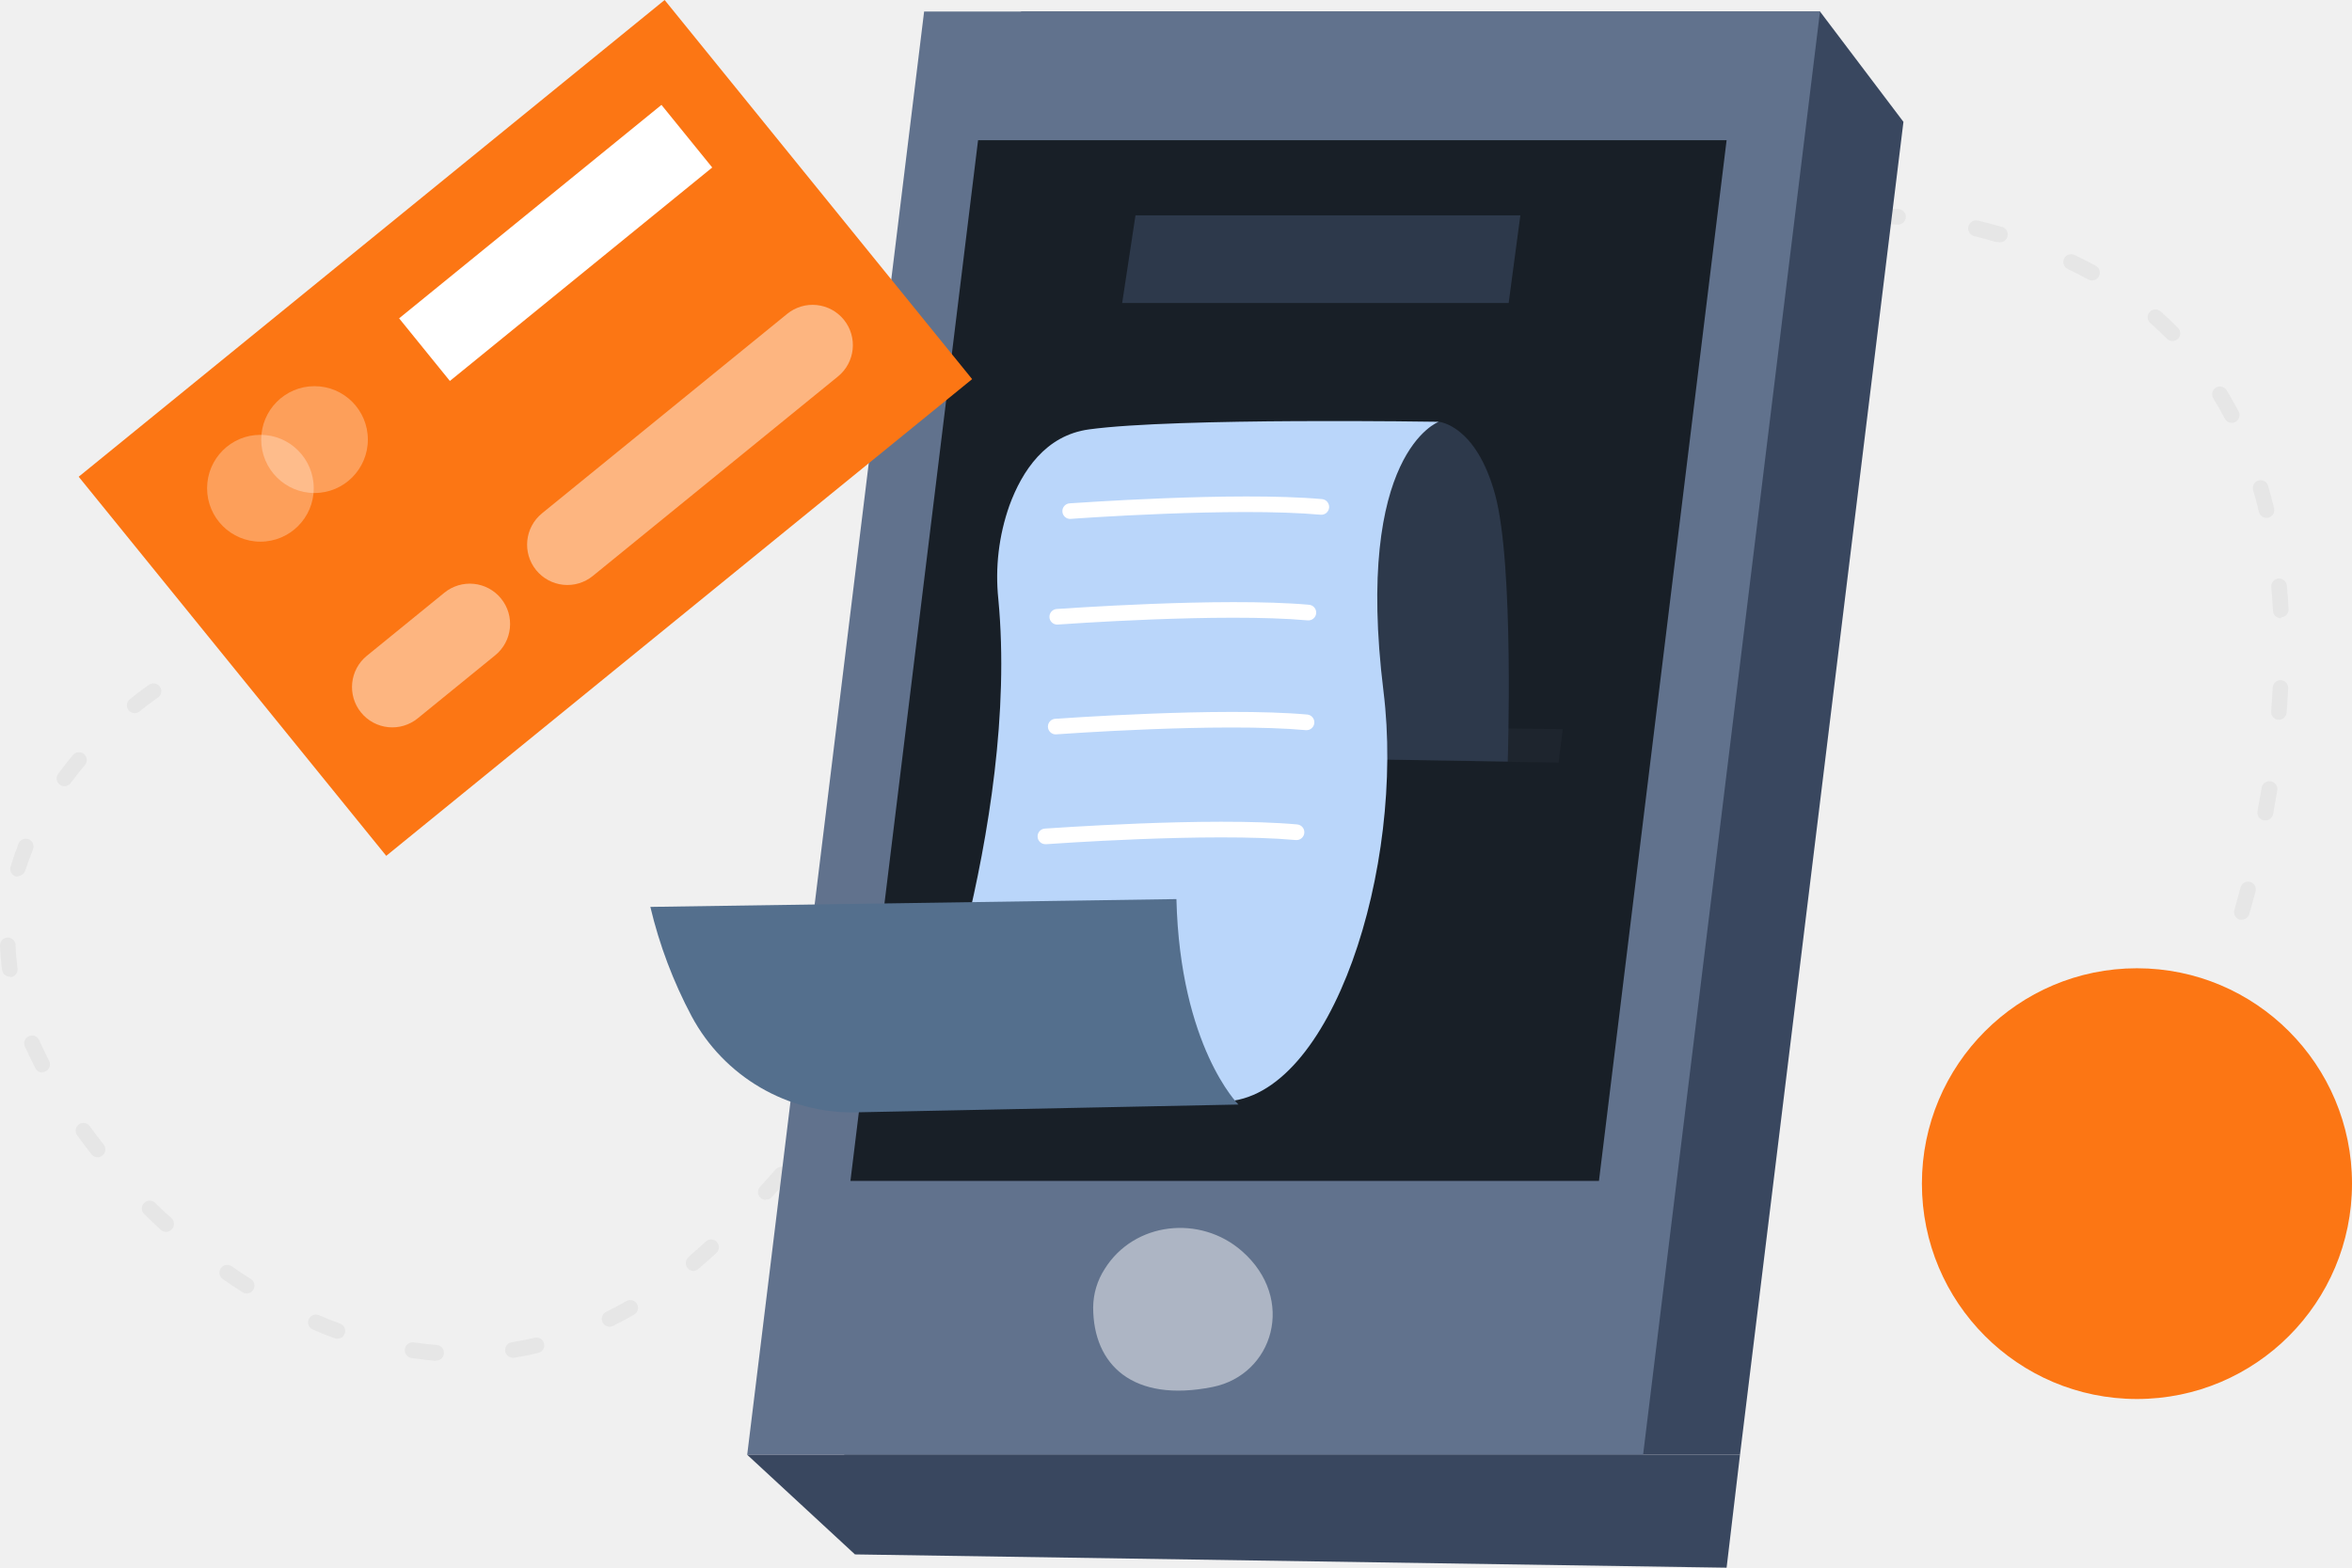
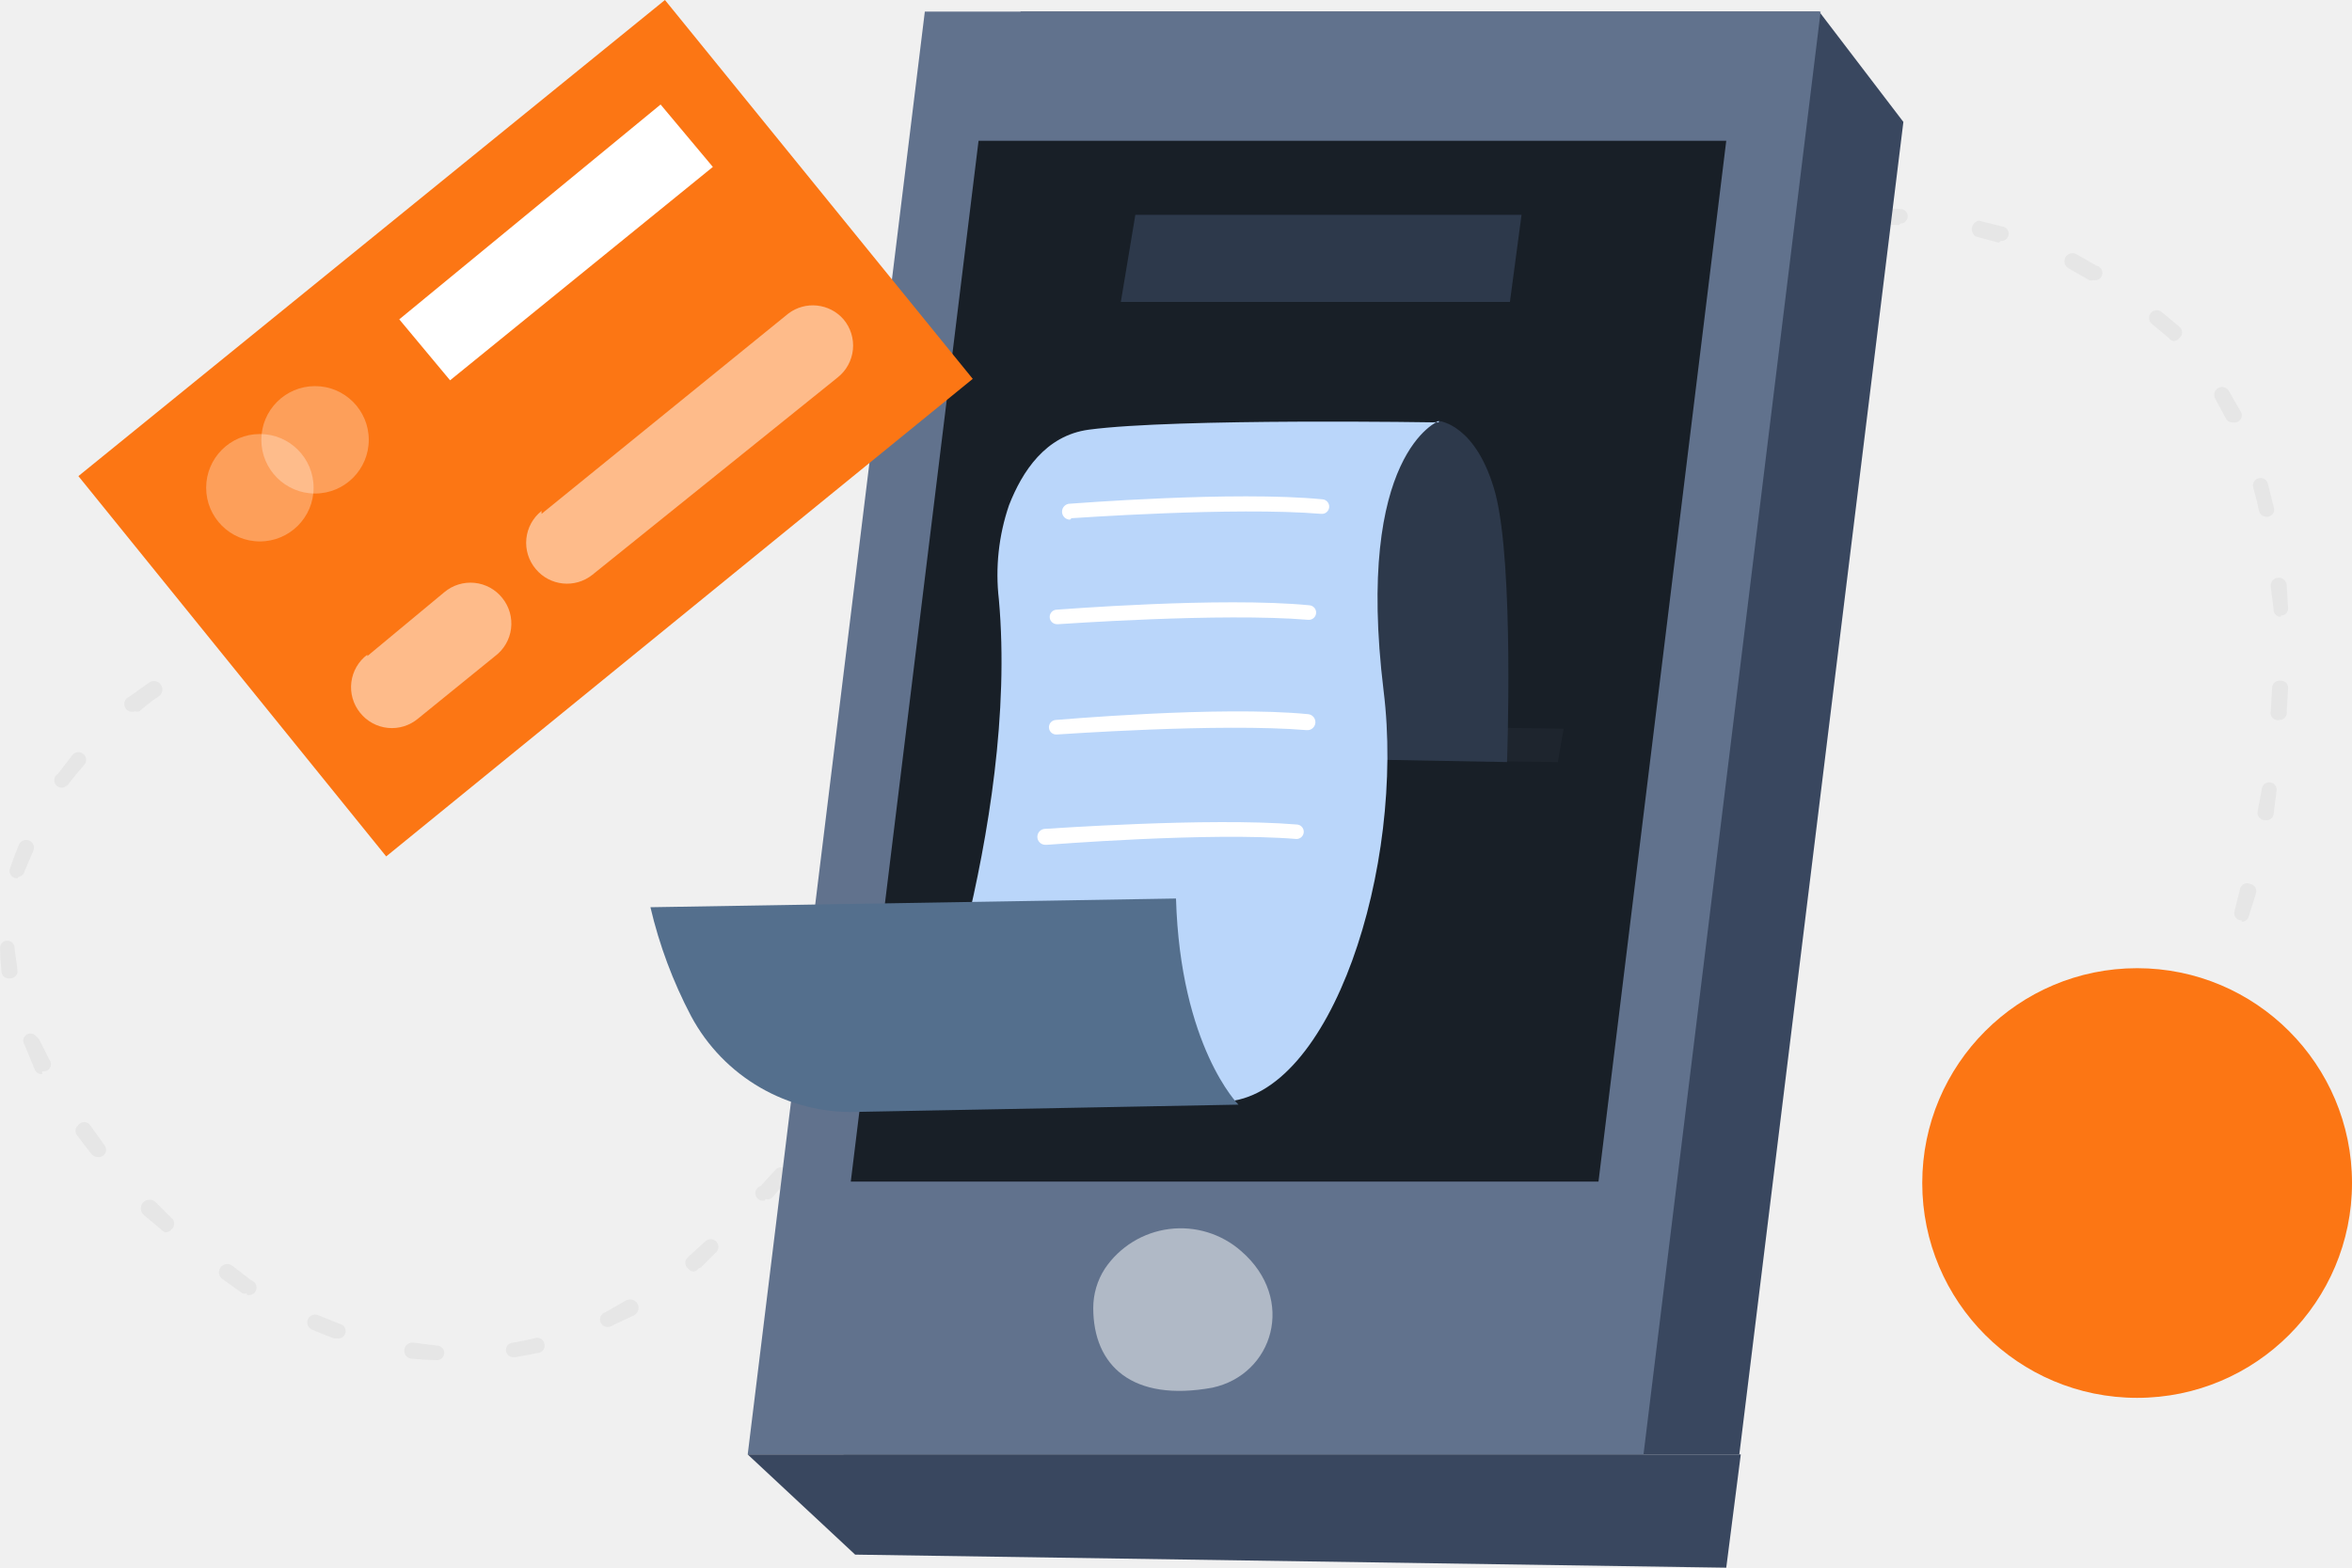
<svg xmlns="http://www.w3.org/2000/svg" width="162" height="108">
  <g fill="none">
-     <path d="M30 93.744h-.044a23.456 23.456 0 0 1-1.61-.189.543.543 0 0 1 .155-1.076c.52.076 1.04.135 1.563.178a.538.538 0 0 1-.043 1.076l-.022.01Zm5.37-.205a.538.538 0 0 1-.08-1.076 19.51 19.51 0 0 0 1.54-.306.536.536 0 0 1 .645.403.538.538 0 0 1-.397.646c-.537.129-1.074.236-1.611.323l-.097.01Zm-12.137-1.312a.536.536 0 0 1-.183-.033 24.346 24.346 0 0 1-1.525-.608.539.539 0 0 1 .424-.99c.483.21.983.404 1.472.587a.538.538 0 0 1-.188 1.044Zm18.759-.829a.538.538 0 0 1-.242-1.022c.467-.226.934-.479 1.39-.742a.536.536 0 1 1 .538.93c-.478.275-.967.538-1.45.78a.536.536 0 0 1-.258.054h.022Zm-24.994-2.292a.536.536 0 0 1-.29-.08c-.457-.29-.913-.597-1.36-.91a.536.536 0 1 1 .612-.882c.436.307.876.597 1.322.883a.538.538 0 0 1-.284.99Zm30.772-1.544a.537.537 0 0 1-.408-.193.539.539 0 0 1 .06-.759l.117-.124c.355-.306.715-.624 1.074-.957a.537.537 0 1 1 .73.79c-.375.345-.74.673-1.106.985l-.123.102a.537.537 0 0 1-.344.156Zm-36.326-2.69a.537.537 0 0 1-.36-.14c-.402-.37-.8-.747-1.18-1.124a.539.539 0 0 1 .751-.769c.376.371.763.737 1.155 1.076a.538.538 0 0 1 .032.764.537.537 0 0 1-.398.194Zm41.305-2.21a.537.537 0 0 1-.398-.899c.355-.393.715-.79 1.074-1.2a.537.537 0 1 1 .806.71c-.365.415-.725.818-1.074 1.21a.537.537 0 0 1-.408.152v.026ZM6.724 79.723a.537.537 0 0 1-.424-.204 41.79 41.79 0 0 1-.989-1.308.539.539 0 0 1 .124-.753.536.536 0 0 1 .746.124c.312.425.629.85.962 1.27a.539.539 0 0 1-.42.871Zm50.579-2.383a.539.539 0 0 1-.419-.877c.338-.414.677-.828 1.015-1.253a.537.537 0 1 1 .838.672l-1.02 1.259a.537.537 0 0 1-.414.199ZM2.9 73.887a.537.537 0 0 1-.473-.312c-.257-.5-.499-1-.714-1.485a.539.539 0 0 1 .685-.72c.133.052.24.154.298.285.21.462.44.946.687 1.425a.539.539 0 0 1-.483.786v.021Zm58.753-2.028a.537.537 0 0 1-.424-.866l.988-1.275a.537.537 0 1 1 .848.656l-.988 1.275a.537.537 0 0 1-.424.188v.022ZM.682 67.286a.537.537 0 0 1-.537-.462A17.06 17.06 0 0 1 0 65.16a.538.538 0 1 1 1.074 0c.018.519.063 1.036.134 1.55a.539.539 0 0 1-.462.607l-.064-.032Zm65.24-.973a.537.537 0 0 1-.43-.867l.984-1.28a.536.536 0 0 1 .853.65l-.993 1.265a.537.537 0 0 1-.414.21v.022Zm88.49-2.96a.724.724 0 0 1-.15 0 .537.537 0 0 1-.366-.666c.134-.474.28-.99.424-1.544a.538.538 0 0 1 .655-.388.537.537 0 0 1 .382.662c-.145.538-.29 1.076-.43 1.565a.537.537 0 0 1-.515.372Zm-84.247-2.592a.536.536 0 0 1-.424-.867l.983-1.28a.54.54 0 1 1 .854.662l-.989 1.275a.537.537 0 0 1-.413.183l-.01.027Zm-68.924-.382a.536.536 0 0 1-.156 0 .538.538 0 0 1-.355-.673 21.47 21.47 0 0 1 .537-1.565.537.537 0 1 1 .994.403c-.193.49-.37.985-.537 1.474a.537.537 0 0 1-.473.334l-.01.027Zm154.782-3.863a.311.311 0 0 1-.102 0 .538.538 0 0 1-.43-.624c.097-.538.188-1.044.28-1.582a.545.545 0 1 1 1.073.178c-.09.538-.182 1.076-.279 1.614a.537.537 0 0 1-.542.414ZM74.46 55.209a.537.537 0 0 1-.424-.872l1.004-1.27a.537.537 0 1 1 .838.673l-.999 1.264a.537.537 0 0 1-.408.205h-.01ZM4.436 54.165a.539.539 0 0 1-.43-.855c.323-.436.666-.872 1.02-1.297a.537.537 0 1 1 .822.694 22.92 22.92 0 0 0-.977 1.237.537.537 0 0 1-.435.221Zm74.408-4.417a.539.539 0 0 1-.414-.877l1.026-1.248a.537.537 0 1 1 .843.667l-1.02 1.243a.537.537 0 0 1-.435.215Zm78.124-.161h-.043a.538.538 0 0 1-.494-.576c.043-.538.075-1.076.107-1.614a.538.538 0 0 1 .564-.538c.295.018.52.27.505.565a54.253 54.253 0 0 1-.107 1.614.538.538 0 0 1-.532.549ZM9.28 49.13a.537.537 0 0 1-.338-.958c.8-.646 1.316-.99 1.337-1.006a.536.536 0 0 1 .59.898s-.499.334-1.25.942a.536.536 0 0 1-.35.124h.011Zm74.075-4.74a.537.537 0 0 1-.403-.888c.35-.408.704-.817 1.074-1.22a.537.537 0 1 1 .806.71c-.355.403-.71.806-1.074 1.215a.537.537 0 0 1-.414.183h.01Zm73.742-1.797a.537.537 0 0 1-.537-.505 54.325 54.325 0 0 0-.118-1.614.54.54 0 1 1 1.074-.097c.048.538.091 1.076.118 1.614 0 .285-.221.52-.505.538l-.032.064Zm-69.064-3.416a.537.537 0 0 1-.392-.904c.365-.398.735-.79 1.106-1.178a.536.536 0 0 1 .779.737l-1.074 1.173a.537.537 0 0 1-.44.172h.02Zm68.092-3.502a.537.537 0 0 1-.537-.409 22.668 22.668 0 0 0-.408-1.533.539.539 0 0 1 1.03-.307c.151.538.296 1.05.425 1.587a.539.539 0 0 1-.398.651l-.112.01Zm-63.221-1.512a.537.537 0 0 1-.376-.92l1.165-1.13a.537.537 0 1 1 .763.76c-.387.365-.768.741-1.155 1.118a.537.537 0 0 1-.419.172h.022Zm5.14-4.745a.537.537 0 0 1-.355-.941l1.235-1.076a.539.539 0 1 1 .693.828c-.408.34-.817.689-1.225 1.039a.537.537 0 0 1-.37.15h.021Zm55.197-.575c-.247-.468-.505-.931-.779-1.378a.537.537 0 1 1 .918-.554c.285.463.537.947.811 1.431a.539.539 0 0 1-.478.791.537.537 0 0 1-.472-.29ZM103.5 25.055a.539.539 0 0 1-.322-.974c.44-.322.88-.634 1.32-.946a.537.537 0 0 1 .845.394.54.54 0 0 1-.227.488l-1.3.93a.536.536 0 0 1-.338.108h.022Zm46.132-1.56a.537.537 0 0 1-.381-.161c-.359-.359-.74-.717-1.144-1.076a.536.536 0 1 1 .709-.807c.408.36.81.742 1.197 1.135a.539.539 0 0 1 0 .759.537.537 0 0 1-.403.15h.022Zm-40.279-2.28a.537.537 0 0 1-.274-1.001c.473-.275.946-.538 1.418-.797a.54.54 0 0 1 .81.474.542.542 0 0 1-.273.468c-.467.253-.929.538-1.39.785a.536.536 0 0 1-.344.07h.053Zm34.737-1.894a.504.504 0 0 1-.258-.07c-.451-.248-.924-.49-1.407-.716a.539.539 0 0 1 .462-.974c.499.237.988.49 1.46.748a.538.538 0 0 1-.257 1.012Zm-28.49-1.195a.537.537 0 0 1-.2-1.038c.505-.204 1.01-.398 1.52-.581a.537.537 0 0 1 .366 1.011c-.495.178-.989.366-1.483.57a.536.536 0 0 1-.247.038h.043Zm22.045-1.452a.777.777 0 0 1-.156 0c-.505-.15-1.02-.29-1.53-.41a.553.553 0 0 1 .252-1.075c.537.129 1.074.269 1.611.425a.542.542 0 0 1-.15 1.076l-.027-.016Zm-15.456-.597a.537.537 0 0 1-.118-1.066c.537-.107 1.074-.21 1.61-.29a.543.543 0 0 1 .59.735.544.544 0 0 1-.423.34c-.537.082-1.036.178-1.557.286a.365.365 0 0 1-.102-.005Zm8.555-.603h-.038a32.41 32.41 0 0 0-1.579-.06.538.538 0 0 1 0-1.075c.537 0 1.074.027 1.638.06a.538.538 0 0 1-.032 1.075h.01Z" fill="#E6E6E6" />
-     <path fill="#39475F" d="M119.847 100.221H58.146L70.332.793h55.025l5.747 7.601z" />
-     <path fill="#61728D" d="M113.172 100.221H51.465L63.651.793h61.706z" />
-     <path fill="#181F27" d="M110.132 81.354H58.576l8.791-71.695h51.557z" />
-     <path fill="#1E252E" d="m92.743 50.055 14.897.177-.29 2.308-14.607-.252z" />
-     <path fill="#39475F" d="m51.465 100.221 7.422 6.864 60.037.915.923-7.779z" />
-     <path d="M99.096 29.058s2.572.183 3.888 5.03c1.316 4.847.865 18.377.865 18.377l-11.096-.177s-5.537-20.137 6.343-23.23Z" fill="#2D394B" />
-     <path fill="#FC7614" d="M5.42 32.843 45.778 0l21.18 26.119L26.603 58.96z" />
-     <path fill="#FFF" d="M27.49 21.931 45.56 7.226l3.497 4.313-18.07 14.706z" />
-     <path d="m25.272 45.175 5.338-4.345a2.772 2.772 0 0 1 3.902.404 2.781 2.781 0 0 1-.404 3.91l-5.338 4.344a2.772 2.772 0 0 1-3.903-.404 2.781 2.781 0 0 1 .405-3.91ZM37.33 35.365l16.89-13.743a2.772 2.772 0 0 1 3.902.404 2.781 2.781 0 0 1-.405 3.909L40.83 39.679a2.772 2.772 0 0 1-3.903-.404 2.781 2.781 0 0 1 .405-3.91Z" fill="#FFF" opacity=".46" />
-     <ellipse fill="#FFF" opacity=".3" cx="17.937" cy="33.636" rx="3.673" ry="3.68" />
-     <ellipse fill="#FFF" opacity=".3" cx="21.664" cy="30.284" rx="3.673" ry="3.68" />
-     <path d="M99.096 29.058s-5.838 2.103-3.803 18.581c1.493 12.073-3.55 28.056-11.004 28.25-7.454.193-21.202-.463-21.202-.463s7.159-18.56 5.676-34.145a14.786 14.786 0 0 1 .763-6.456c.87-2.373 2.487-4.842 5.494-5.245 6.004-.818 24.076-.522 24.076-.522Z" fill="#BAD6FA" />
-     <path d="m58.957 76.63 26.342-.537s-4.017-3.992-4.27-14.154l-36.234.538a31.494 31.494 0 0 0 2.841 7.531 12.547 12.547 0 0 0 11.32 6.623Z" fill="#546F8D" />
-     <path fill="#2D394B" d="m78.21 14.834-.918 6.041h26.621l.806-6.041z" />
-     <path d="M85.54 86.19c-2.872-2.517-7.416-2.022-9.446 1.222a4.955 4.955 0 0 0-.8 2.647c0 3.98 2.744 6.59 8.227 5.492 4.184-.839 5.779-6.073 2.02-9.36Z" fill="#FFF" opacity=".48" />
-     <ellipse fill="#FC7614" cx="147.188" cy="81.542" rx="14.812" ry="14.837" />
-     <path d="M73.731 35.75a.537.537 0 0 1-.038-1.076c.113 0 11.343-.828 17.363-.29a.54.54 0 0 1-.096 1.076c-5.908-.538-17.079.274-17.186.285l-.043.005Zm-.891 7.279a.538.538 0 0 1-.038-1.076c.113 0 11.342-.828 17.363-.29a.54.54 0 0 1-.097 1.076c-5.907-.538-17.073.28-17.185.285l-.043.005Zm-.102 7.564a.538.538 0 0 1-.043-1.076c.112 0 11.347-.829 17.362-.29a.54.54 0 0 1-.096 1.075c-5.908-.538-17.073.28-17.186.286l-.037.005Zm-.715 7.564a.537.537 0 0 1-.037-1.076c.112 0 11.342-.829 17.362-.285a.54.54 0 0 1-.096 1.076c-5.908-.538-17.073.28-17.186.285h-.043Z" fill="#FFF" />
+     <path fill="#E6E6E6" d="M30 93.7a23.5 23.5 0 0 1-1.7-.1.5.5 0 0 1 .2-1.1l1.6.2a.5.5 0 0 1 0 1H30Zm5.4-.2a.5.5 0 0 1-.1-1 19.5 19.5 0 0 0 1.5-.3.5.5 0 0 1 .7.4.5.5 0 0 1-.4.6l-1.6.3h-.1Zm-12.2-1.3a.5.5 0 0 1-.2 0 24.3 24.3 0 0 1-1.5-.6.5.5 0 0 1 .4-1l1.5.6a.5.5 0 0 1-.2 1Zm18.8-.8a.5.5 0 0 1-.3-1l1.4-.8a.5.5 0 1 1 .6 1l-1.5.7a.5.5 0 0 1-.2.1Zm-25-2.3a.5.5 0 0 1-.3 0l-1.4-1a.5.5 0 1 1 .7-.9l1.3 1a.5.5 0 0 1-.3 1Zm30.8-1.5a.5.5 0 0 1-.4-.2.5.5 0 0 1 0-.8l.1-.1 1.1-1a.5.5 0 1 1 .7.8l-1 1-.2.1a.5.5 0 0 1-.3.2Zm-36.4-2.7a.5.5 0 0 1-.3-.2l-1.2-1a.5.5 0 0 1 .8-.9l1.1 1.1a.5.5 0 0 1 0 .8.5.5 0 0 1-.4.2Zm41.3-2.2a.5.5 0 0 1-.3-1l1-1.1a.5.5 0 1 1 .8.7l-1 1.2a.5.5 0 0 1-.5.1Zm-46-3a.5.5 0 0 1-.4-.2 41.8 41.8 0 0 1-1-1.3.5.5 0 0 1 .1-.7.5.5 0 0 1 .8 0l1 1.4a.5.5 0 0 1-.5.8Zm50.6-2.4a.5.5 0 0 1-.4-.8l1-1.3a.5.5 0 1 1 .8.7l-1 1.2a.5.5 0 0 1-.4.2ZM2.9 74a.5.5 0 0 1-.5-.3L1.7 72a.5.5 0 0 1 .7-.7l.3.3.7 1.4a.5.5 0 0 1-.5.8Zm58.8-2a.5.5 0 0 1-.5-1l1-1.2a.5.5 0 1 1 .9.7l-1 1.2a.5.5 0 0 1-.4.2Zm-61-4.6a.5.5 0 0 1-.6-.5 17 17 0 0 1-.1-1.6.5.5 0 1 1 1 0l.2 1.5a.5.5 0 0 1-.5.6Zm65.2-1a.5.5 0 0 1-.4-.9l1-1.2a.5.5 0 0 1 .8.6l-1 1.3a.5.5 0 0 1-.4.2Zm88.5-3a.7.7 0 0 1-.1 0 .5.5 0 0 1-.4-.6l.4-1.6a.5.5 0 0 1 .7-.3.5.5 0 0 1 .4.6l-.5 1.6a.5.5 0 0 1-.5.4Zm-84.2-2.5a.5.5 0 0 1-.5-1l1-1.2a.5.5 0 1 1 .9.7l-1 1.3a.5.5 0 0 1-.4.1Zm-69-.4a.5.5 0 0 1-.1 0 .5.5 0 0 1-.4-.7 21.5 21.5 0 0 1 .6-1.6.5.5 0 1 1 1 .4L1.7 60a.5.5 0 0 1-.4.4Zm154.8-4a.5.5 0 0 1-.5-.6l.3-1.6a.5.5 0 1 1 1 .2l-.2 1.6a.5.5 0 0 1-.6.4Zm-81.5-1.3a.5.5 0 0 1-.5-.9l1-1.2a.5.5 0 1 1 .9.6l-1 1.3a.5.5 0 0 1-.4.2Zm-70-1a.5.5 0 0 1-.5-.9L5 52a.5.5 0 1 1 .8.7 23 23 0 0 0-1 1.2.5.5 0 0 1-.4.3Zm74.3-4.5a.5.5 0 0 1-.4-.8l1-1.3a.5.5 0 1 1 .9.7l-1 1.2a.5.5 0 0 1-.5.2Zm78.2-.1a.5.5 0 0 1-.6-.6l.1-1.6a.5.5 0 0 1 .6-.5c.3 0 .5.2.5.5a54.3 54.3 0 0 1-.1 1.6.5.5 0 0 1-.5.6ZM9.3 49a.5.5 0 0 1-.4-1l1.4-1a.5.5 0 0 1 .6 1s-.5.3-1.3 1a.5.5 0 0 1-.3 0Zm74-4.7a.5.5 0 0 1-.3-.9l1-1.2a.5.5 0 1 1 .8.7l-1 1.2a.5.5 0 0 1-.5.2Zm73.8-1.8a.5.5 0 0 1-.5-.5 54.3 54.3 0 0 0-.2-1.6.5.5 0 1 1 1.1-.1l.1 1.6c0 .3-.2.5-.5.5Zm-69-3.4a.5.5 0 0 1-.5-1l1.1-1.1a.5.5 0 0 1 .8.7l-1 1.2a.5.5 0 0 1-.5.2Zm68-3.5a.5.5 0 0 1-.5-.4 22.7 22.7 0 0 0-.4-1.6.5.5 0 0 1 1-.3l.4 1.6a.5.5 0 0 1-.4.7ZM93 34.2a.5.5 0 0 1-.4-1l1.2-1a.5.5 0 1 1 .8.7l-1.2 1a.5.5 0 0 1-.4.3Zm5.1-4.8a.5.5 0 0 1-.3-1l1.2-1a.5.5 0 1 1 .7.8l-1.2 1a.5.5 0 0 1-.4.2Zm55.2-.6-.7-1.3a.5.5 0 1 1 .9-.6l.8 1.4a.5.5 0 0 1-.5.8.5.5 0 0 1-.5-.3Zm-49.7-3.7a.5.5 0 0 1-.3-1l1.3-1a.5.5 0 0 1 .8.4.5.5 0 0 1-.2.5l-1.3 1a.5.5 0 0 1-.3 0Zm46.1-1.6a.5.5 0 0 1-.3-.2l-1.2-1a.5.5 0 1 1 .7-.8l1.2 1a.5.5 0 0 1 0 .8.5.5 0 0 1-.4.2Zm-40.2-2.3a.5.5 0 0 1-.3-1l1.4-.8a.5.5 0 0 1 .8.5.5.5 0 0 1-.3.5l-1.4.7a.5.5 0 0 1-.3.1Zm34.7-1.9a.5.5 0 0 1-.3 0l-1.4-.8a.5.5 0 0 1 .5-1l1.4.8a.5.5 0 0 1-.2 1Zm-28.5-1.2a.5.5 0 0 1-.2-1l1.5-.6a.5.5 0 0 1 .4 1l-1.5.6a.5.5 0 0 1-.2 0Zm22-1.4a.8.8 0 0 1-.1 0l-1.5-.4a.6.6 0 0 1 .2-1.1l1.6.4a.5.5 0 0 1-.1 1Zm-15.4-.6a.5.5 0 0 1-.1-1l1.6-.4a.5.5 0 0 1 .6.8.5.5 0 0 1-.5.3l-1.5.3a.4.4 0 0 1-.1 0Zm8.5-.6a32.4 32.4 0 0 0-1.6 0 .5.5 0 0 1 0-1.2l1.7.1a.5.5 0 0 1 0 1Z" />
+     <path fill="#39475F" d="M119.8 100.2H58.1L70.3.8h55l5.8 7.6z" />
+     <path fill="#61728D" d="M113.2 100.2H51.5L63.7.8h61.7z" />
+     <path fill="#181F27" d="M110.1 81.4H58.6l8.8-71.7h51.5z" />
+     <path fill="#1E252E" d="m92.7 50 15 .2-.4 2.3-14.6-.2z" />
+     <path fill="#39475F" d="m51.5 100.2 7.4 6.9 60 .9 1-7.8z" />
+     <path fill="#2D394B" d="M99.1 29s2.6.2 3.9 5c1.3 5 .8 18.5.8 18.5l-11-.2S87.2 32.2 99 29Z" />
+     <path fill="#FC7614" d="M5.4 32.8 45.8 0 67 26.1 26.6 59z" />
+     <path fill="#FFF" d="m27.5 22 18-14.8 3.6 4.3L31 26.2z" />
+     <path fill="#FFF" d="m25.3 45.2 5.3-4.4a2.8 2.8 0 0 1 4 .4 2.8 2.8 0 0 1-.5 4l-5.3 4.3a2.8 2.8 0 0 1-4-.4 2.8 2.8 0 0 1 .5-4Zm12-9.8 17-13.8a2.8 2.8 0 0 1 3.8.4 2.8 2.8 0 0 1-.4 4L40.8 39.6a2.8 2.8 0 0 1-3.9-.4 2.8 2.8 0 0 1 .4-4Z" opacity=".5" />
+     <circle cx="17.9" cy="33.6" r="3.7" fill="#FFF" opacity=".3" />
+     <circle cx="21.7" cy="30.3" r="3.7" fill="#FFF" opacity=".3" />
+     <path fill="#BAD6FA" d="M99.1 29s-5.8 2.2-3.8 18.6c1.5 12.1-3.6 28-11 28.3-7.5.2-21.2-.5-21.2-.5s7.1-18.5 5.7-34.1a14.8 14.8 0 0 1 .7-6.5c.9-2.3 2.5-4.8 5.5-5.2 6-.8 24.1-.5 24.1-.5Z" />
+     <path fill="#546F8D" d="m59 76.6 26.3-.5s-4-4-4.3-14.2l-36.2.6a31.5 31.5 0 0 0 2.8 7.5A12.5 12.5 0 0 0 59 76.6Z" />
+     <path fill="#2D394B" d="m78.2 14.8-1 6H104l.8-6z" />
+     <path fill="#FFF" d="M85.5 86.2a6.3 6.3 0 0 0-9.4 1.2 5 5 0 0 0-.8 2.7c0 4 2.7 6.5 8.2 5.5 4.2-.9 5.8-6.1 2-9.4Z" opacity=".5" />
+     <circle cx="147.2" cy="81.5" r="14.8" fill="#FC7614" />
+     <path fill="#FFF" d="M73.7 35.8a.5.5 0 0 1 0-1.1c.1 0 11.3-.9 17.4-.3a.5.5 0 0 1-.1 1c-6-.5-17.1.3-17.2.3Zm-.9 7.2a.5.5 0 0 1 0-1c.1 0 11.3-.9 17.4-.3a.5.5 0 0 1-.1 1c-6-.5-17.1.3-17.2.3Zm0 7.6a.5.5 0 0 1-.1-1c.1 0 11.3-1 17.4-.4a.5.5 0 0 1-.1 1.1c-6-.5-17.1.3-17.2.3Zm-.8 7.6a.5.5 0 0 1 0-1.1c.1 0 11.3-.8 17.3-.3a.5.5 0 0 1 0 1c-6-.5-17.1.4-17.2.4Z" />
  </g>
</svg>
